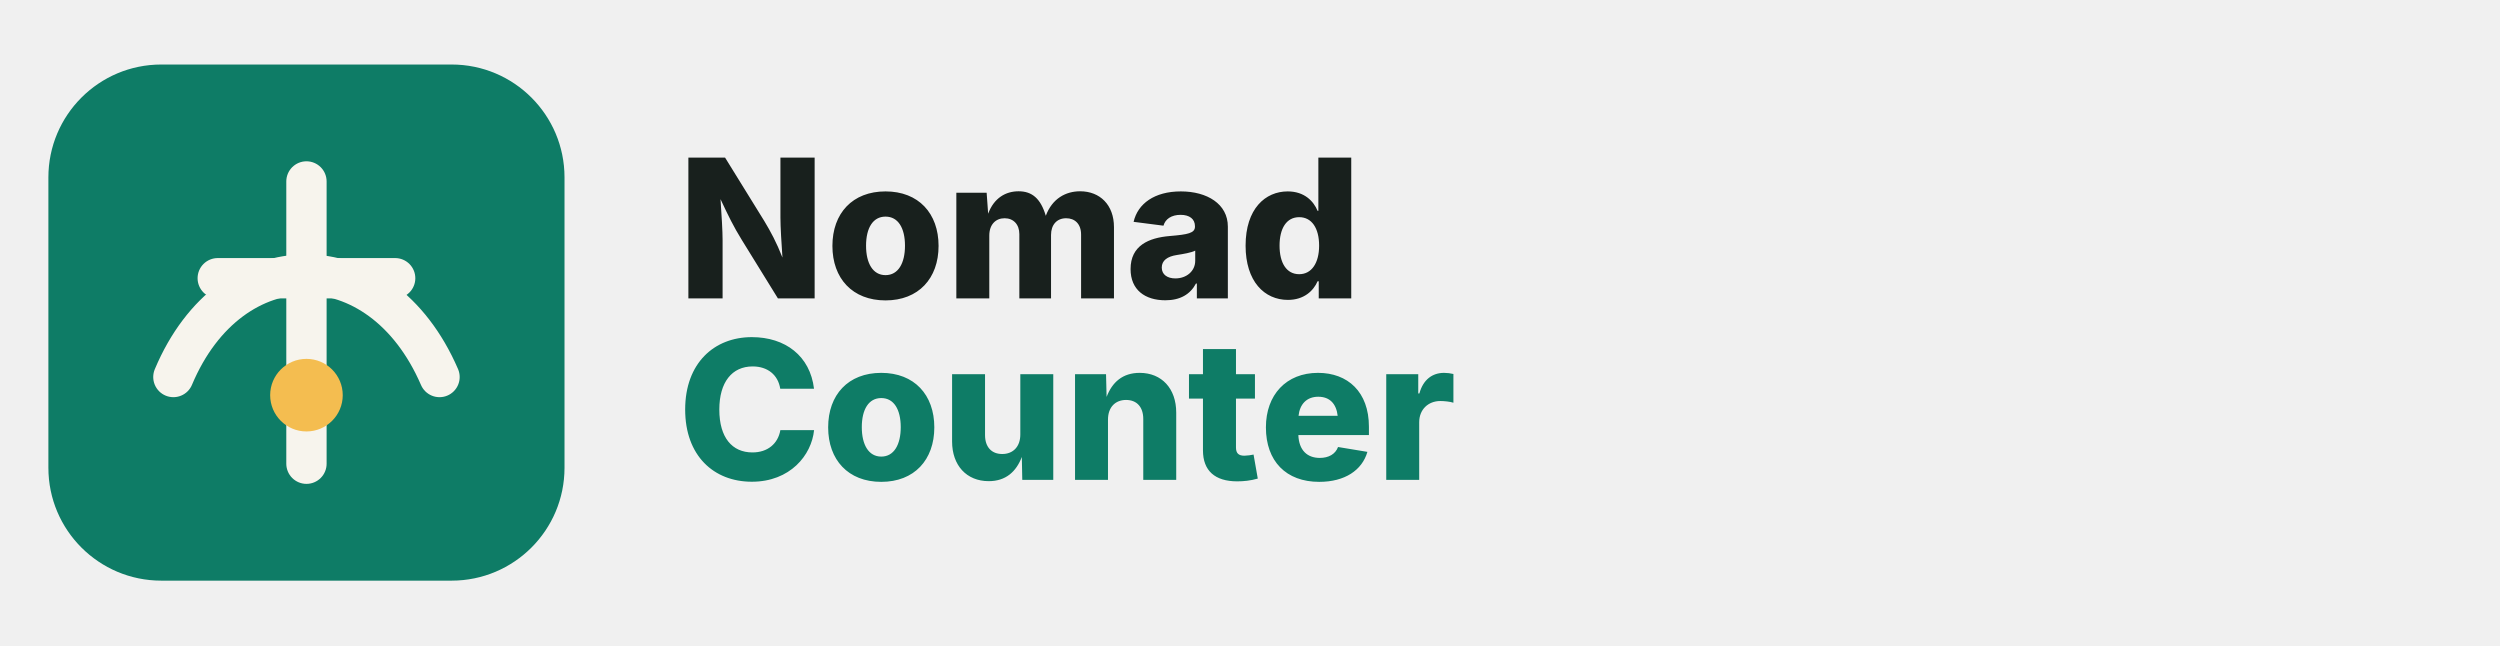
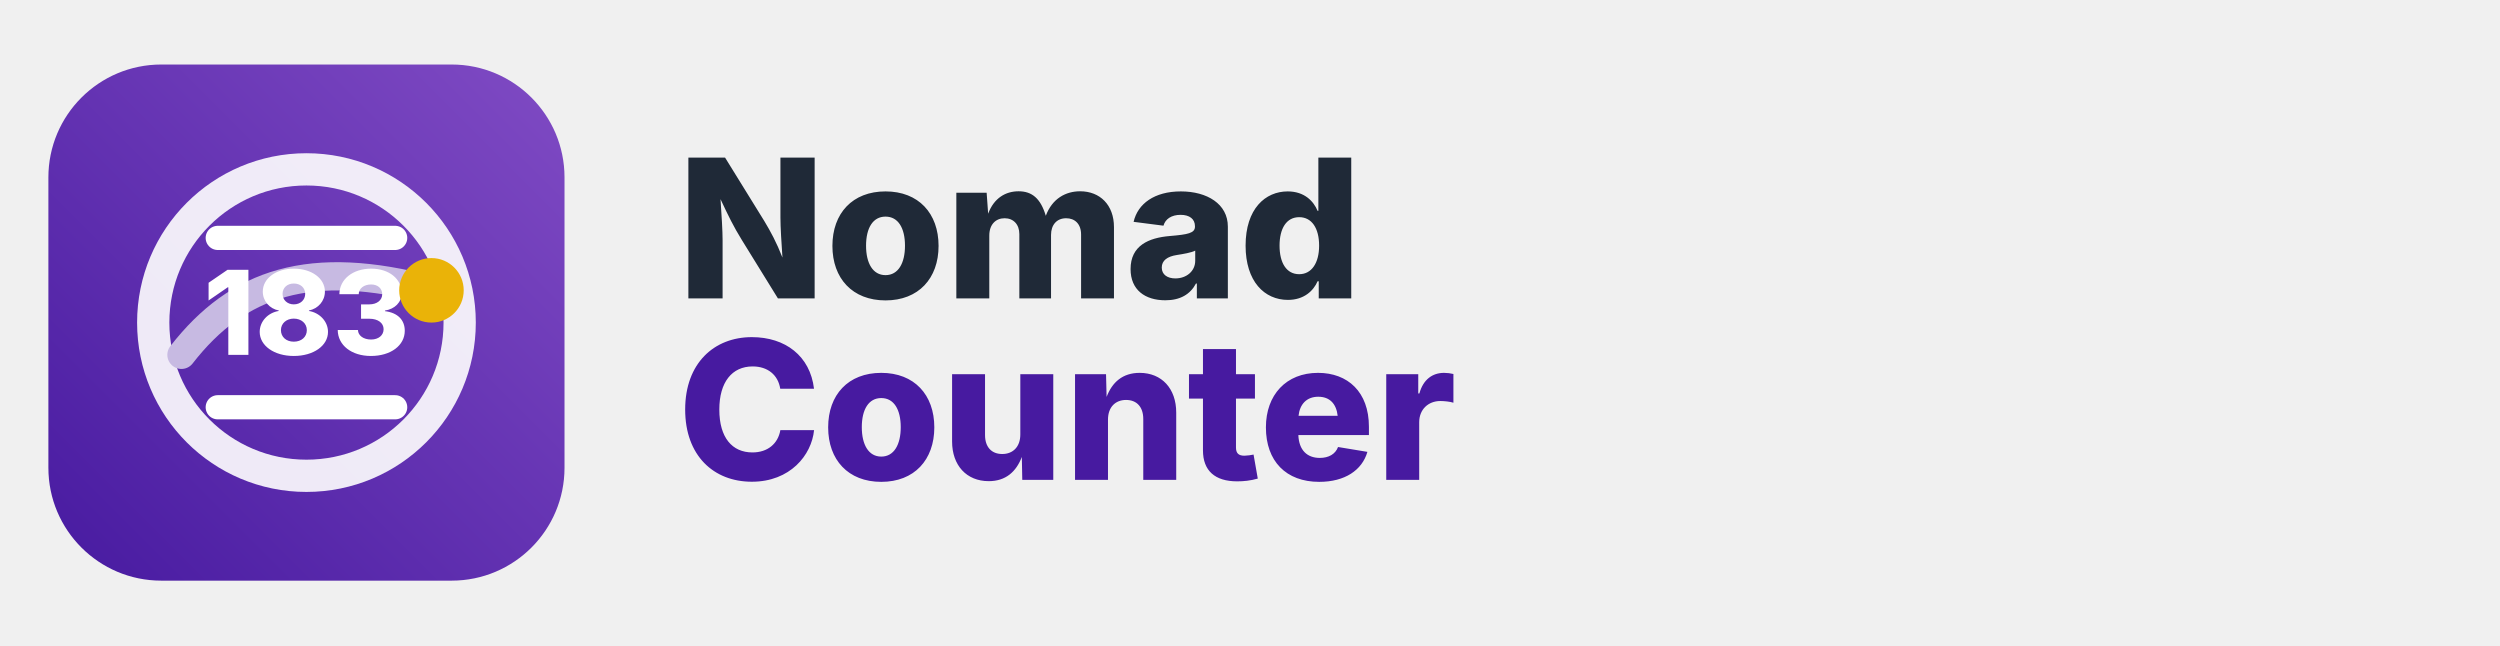
<svg xmlns="http://www.w3.org/2000/svg" viewBox="0 0 620 160" role="img" aria-label="Nomad Counter">
-   <rect x="12" y="16" width="128" height="128" rx="28" fill="#0E7C66" />
-   <path d="M43 93.5c14.2-33.8 51.3-34 66 0" fill="none" stroke="#F7F4ED" stroke-width="10" stroke-linecap="round" />
-   <path d="M76 45v70" stroke="#F7F4ED" stroke-width="10" stroke-linecap="round" />
-   <path d="M54 69h44" stroke="#F7F4ED" stroke-width="10" stroke-linecap="round" />
-   <circle cx="76" cy="98" r="9" fill="#F4BD50" />
-   <text x="168" y="74" fill="#18201D" font-family="Inter, Arial, sans-serif" font-size="48" font-weight="800">Nomad</text>
-   <text x="168" y="119" fill="#0E7C66" font-family="Inter, Arial, sans-serif" font-size="48" font-weight="800">Counter</text>
+   <defs>
+     <linearGradient id="violet-wordmark-light" x1="12" y1="144" x2="140" y2="16" gradientUnits="userSpaceOnUse">
+       <stop stop-color="#471AA0" />
+       <stop offset="1" stop-color="#804BC4" />
+     </linearGradient>
+   </defs>
+   <rect x="12" y="16" width="128" height="128" rx="28" fill="url(#violet-wordmark-light)" />
+   <circle cx="76" cy="80" r="38" fill="none" stroke="#FFFFFF" stroke-opacity=".9" stroke-width="8" />
+   <path d="M45 88c14-18 32-24 62-16" fill="none" stroke="#C7BAE2" stroke-width="7" stroke-linecap="round" />
+   <path d="M54 59h44M54 101h44" stroke="#FFFFFF" stroke-width="6" stroke-linecap="round" />
+   <text x="76" y="88" fill="#FFFFFF" font-family="Inter, Arial, sans-serif" font-size="29" font-weight="800" text-anchor="middle">183</text>
+   <circle cx="107" cy="72" r="8" fill="#EAB308" />
+   <text x="168" y="74" fill="#1F2937" font-family="Inter, Arial, sans-serif" font-size="48" font-weight="800">Nomad</text>
+   <text x="168" y="119" fill="#471AA0" font-family="Inter, Arial, sans-serif" font-size="48" font-weight="800">Counter</text>
</svg>
